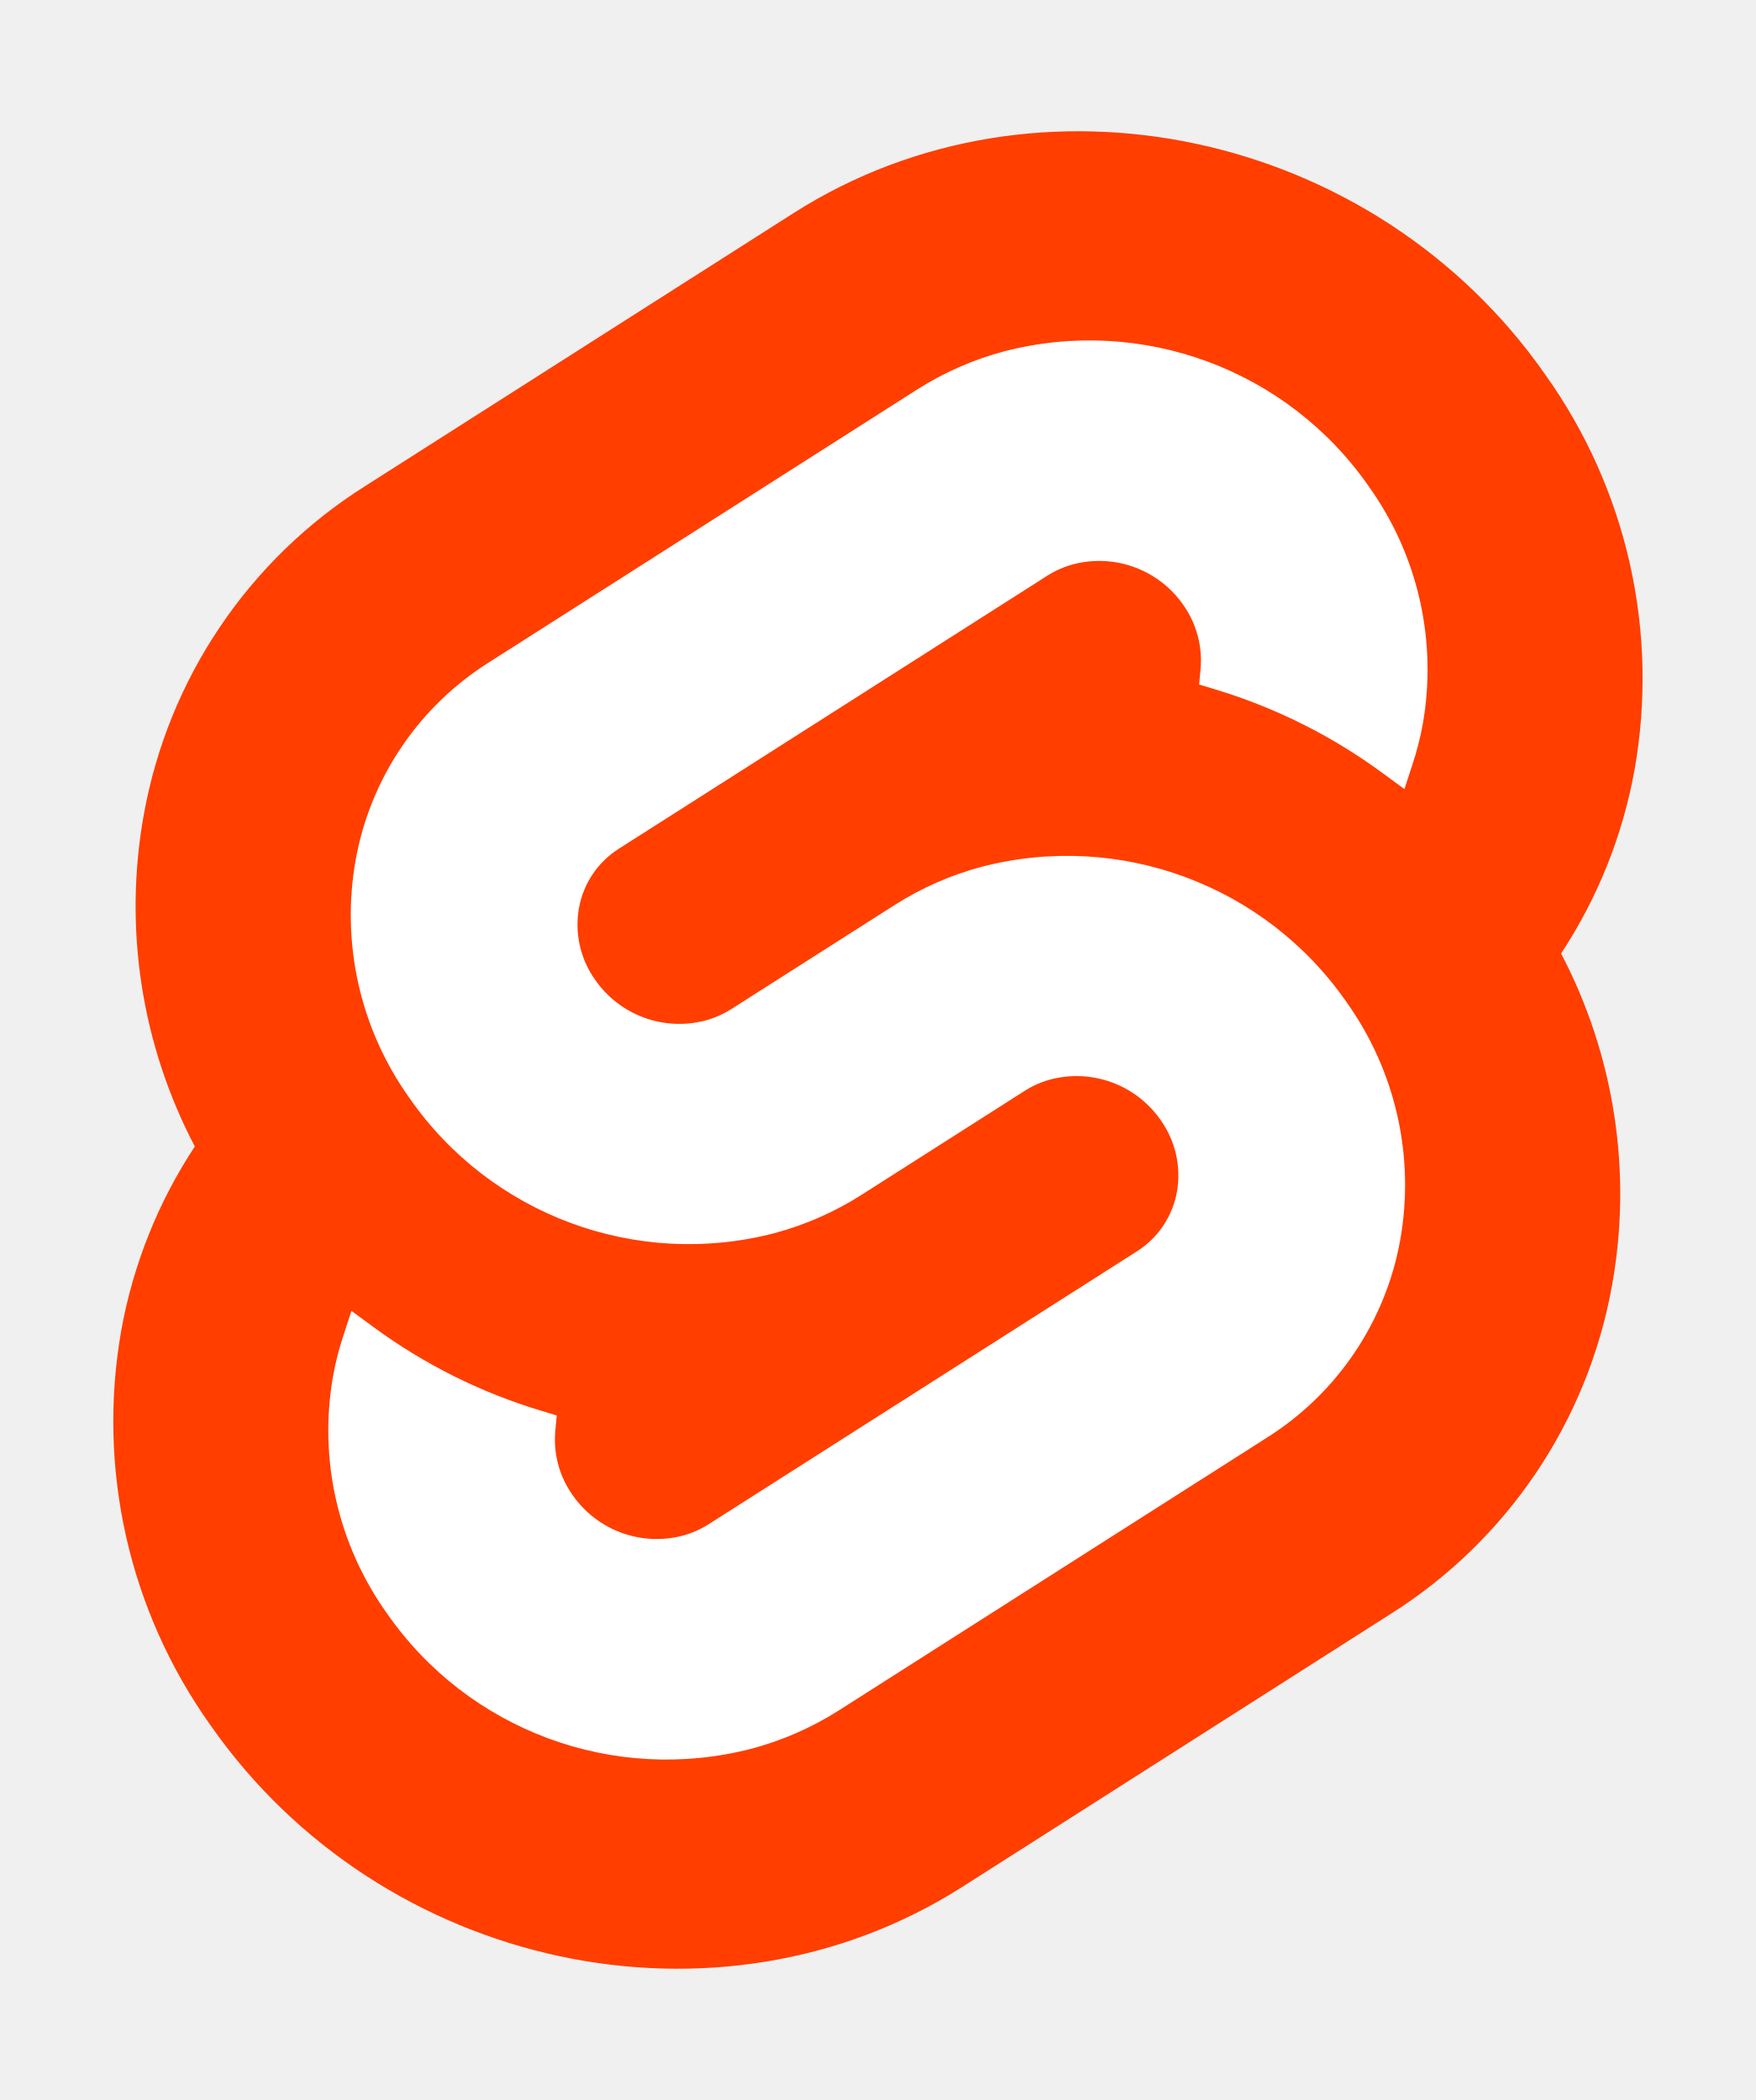
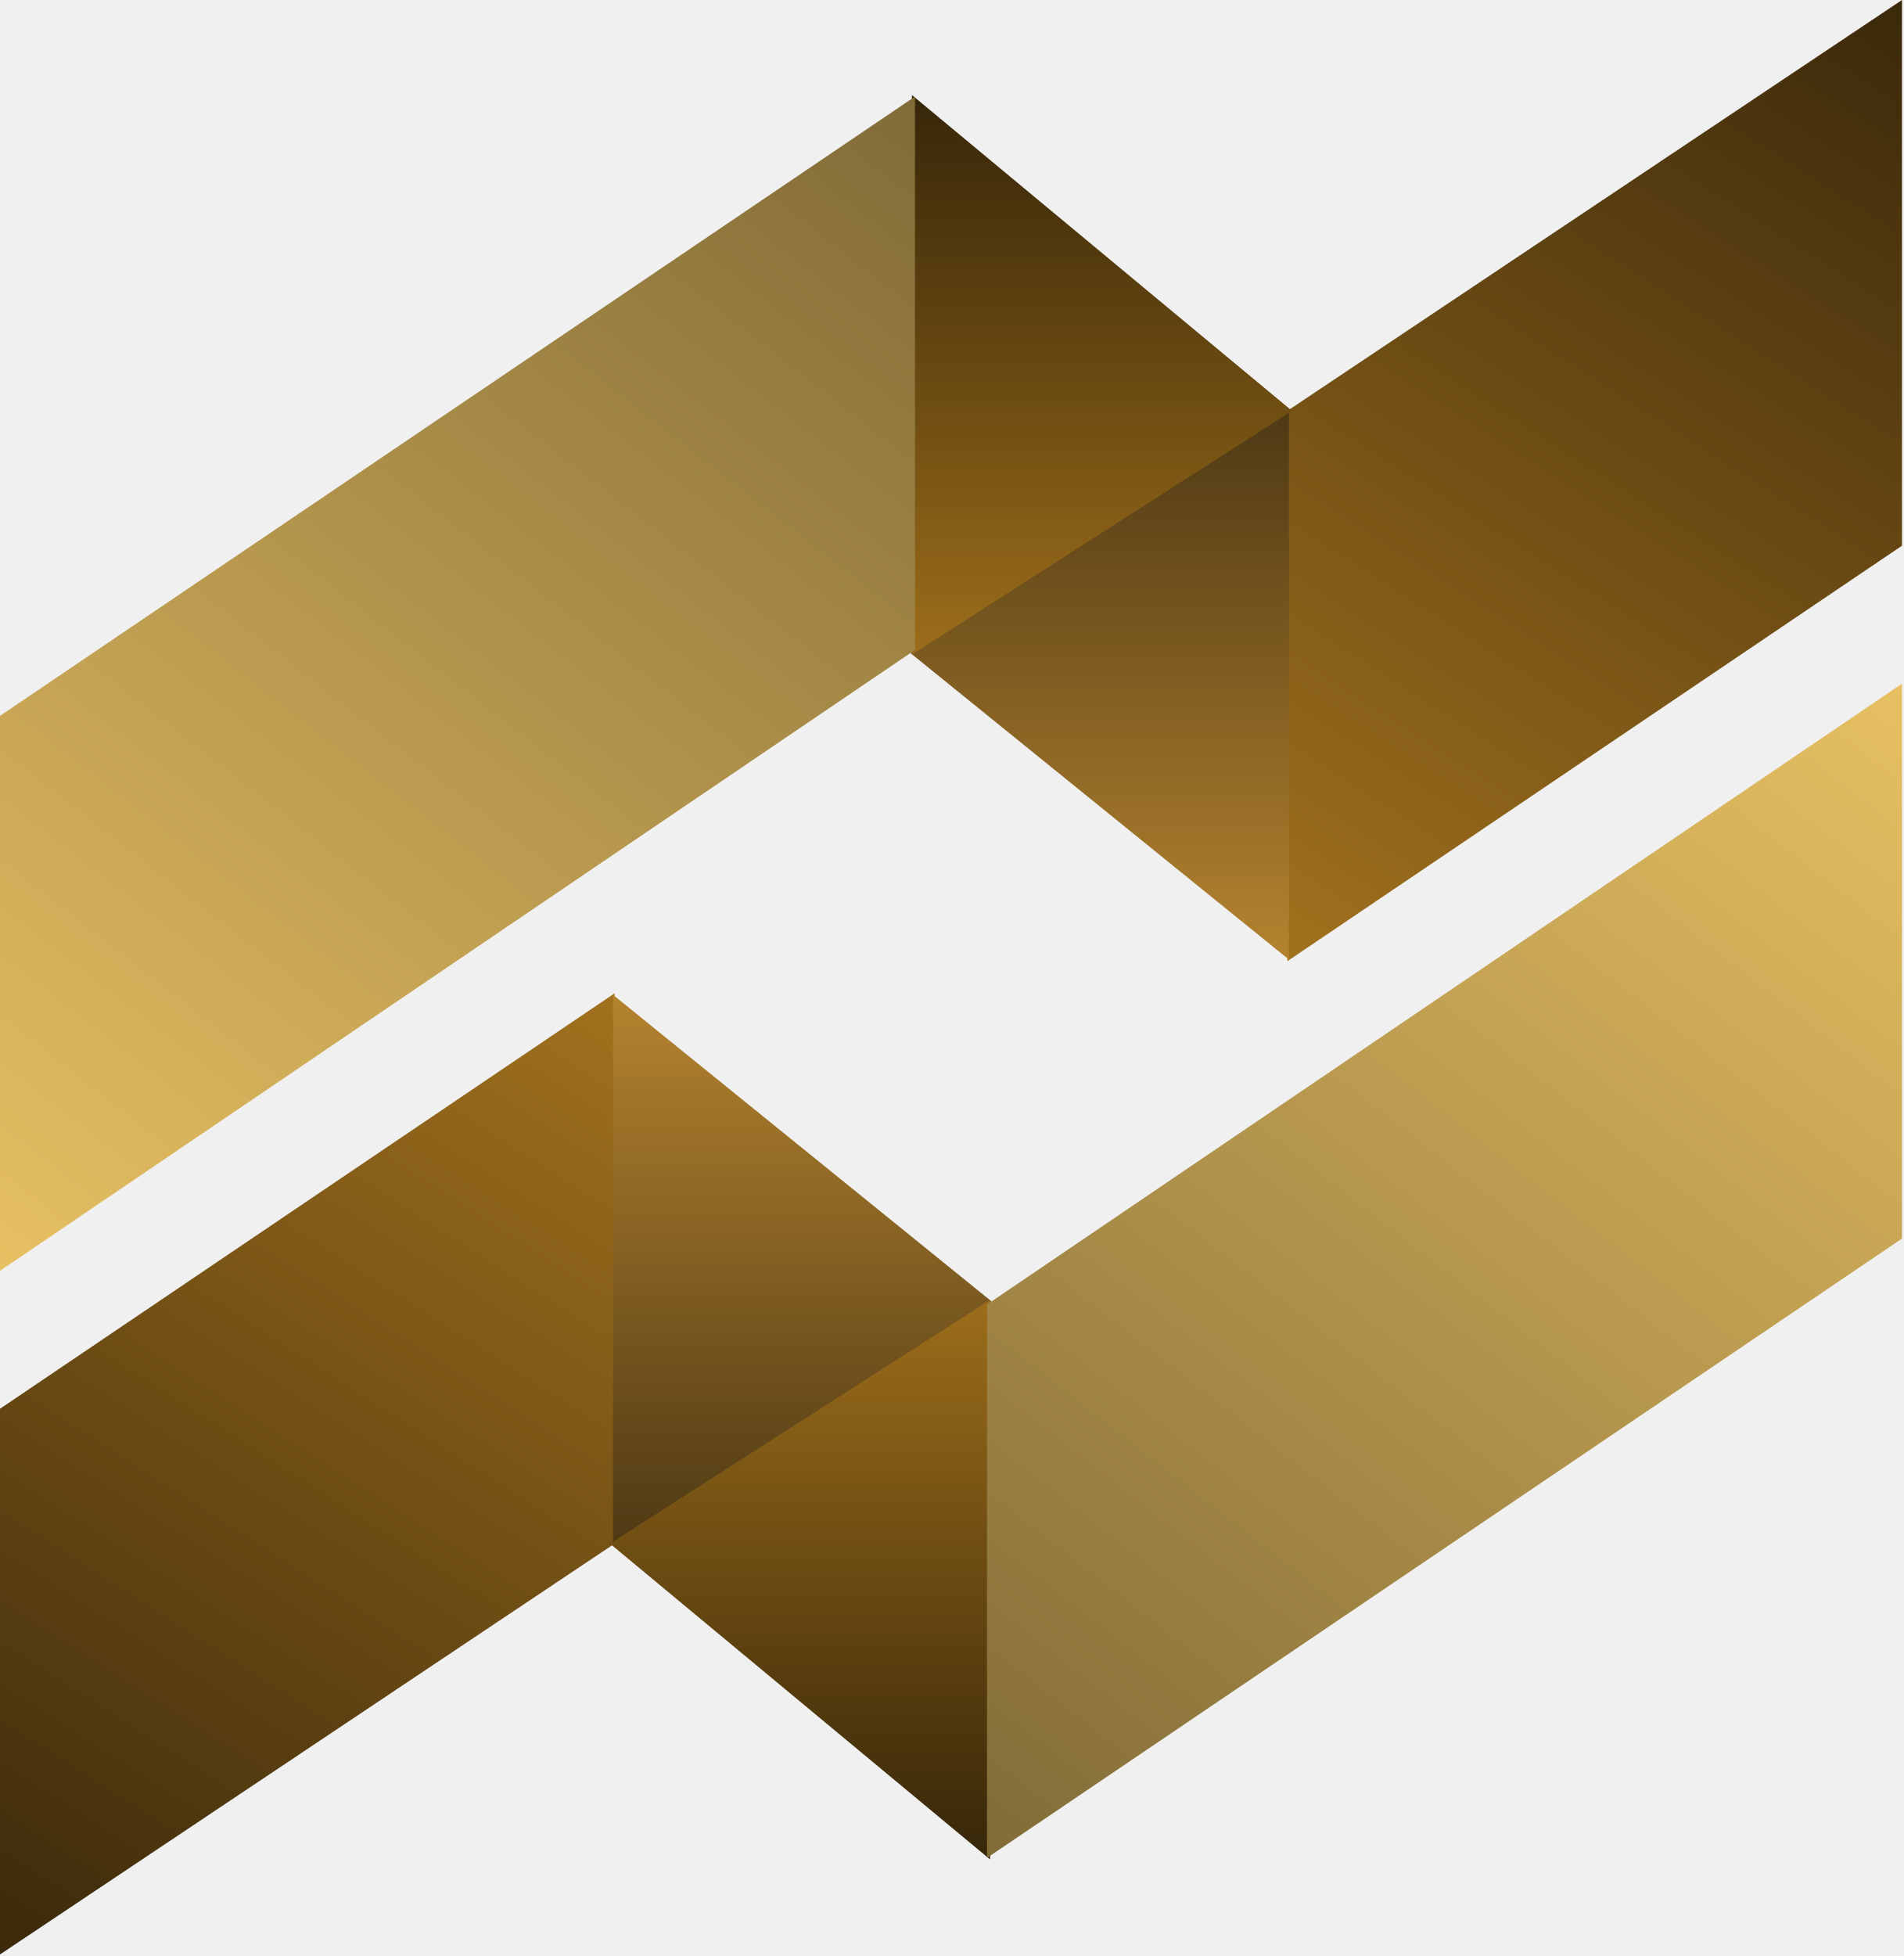
- <svg xmlns="http://www.w3.org/2000/svg" width="107" height="128" viewBox="0 0 107 128">
-   <path d="M94.157 22.819c-10.4-14.885-30.94-19.297-45.792-9.835L22.282 29.608A29.92 29.92 0 0 0 8.764 49.65a31.5 31.5 0 0 0 3.108 20.231 30 30 0 0 0-4.477 11.183 31.9 31.9 0 0 0 5.448 24.116c10.402 14.887 30.942 19.297 45.791 9.835l26.083-16.624A29.92 29.92 0 0 0 98.235 78.35a31.53 31.53 0 0 0-3.105-20.232 30 30 0 0 0 4.474-11.182 31.88 31.88 0 0 0-5.447-24.116" style="fill:#ff3e00" />
-   <path d="M45.817 106.582a20.72 20.72 0 0 1-22.237-8.243 19.17 19.17 0 0 1-3.277-14.503 18 18 0 0 1 .624-2.435l.49-1.498 1.337.981a33.6 33.6 0 0 0 10.203 5.098l.97.294-.09.968a5.85 5.85 0 0 0 1.052 3.878 6.24 6.24 0 0 0 6.695 2.485 5.8 5.8 0 0 0 1.603-.704L69.27 76.28a5.43 5.43 0 0 0 2.45-3.631 5.8 5.8 0 0 0-.987-4.371 6.24 6.24 0 0 0-6.698-2.487 5.7 5.7 0 0 0-1.6.704l-9.953 6.345a19 19 0 0 1-5.296 2.326 20.72 20.72 0 0 1-22.237-8.243 19.17 19.17 0 0 1-3.277-14.502 17.99 17.99 0 0 1 8.13-12.052l26.081-16.623a19 19 0 0 1 5.3-2.329 20.72 20.72 0 0 1 22.237 8.243 19.17 19.17 0 0 1 3.277 14.503 18 18 0 0 1-.624 2.435l-.49 1.498-1.337-.98a33.6 33.6 0 0 0-10.203-5.1l-.97-.294.09-.968a5.86 5.86 0 0 0-1.052-3.878 6.24 6.24 0 0 0-6.696-2.485 5.8 5.8 0 0 0-1.602.704L37.73 51.72a5.42 5.42 0 0 0-2.449 3.63 5.79 5.79 0 0 0 .986 4.372 6.24 6.24 0 0 0 6.698 2.486 5.8 5.8 0 0 0 1.602-.704l9.952-6.342a19 19 0 0 1 5.295-2.328 20.72 20.72 0 0 1 22.237 8.242 19.17 19.17 0 0 1 3.277 14.503 18 18 0 0 1-8.13 12.053l-26.081 16.622a19 19 0 0 1-5.3 2.328" style="fill:#fff" />
+ <svg xmlns="http://www.w3.org/2000/svg" width="621" height="638" viewBox="0 0 621 638" fill="none">
+   <path d="M200.5 324V503.5L0 637.5V459.5L200.5 324Z" fill="url(#paint0_linear_6_25)" />
+   <path d="M200 324.5L323.5 424.5L200 504V324.5Z" fill="url(#paint1_linear_6_25)" />
+   <path d="M323 424V606.5L199 503.5L323 424Z" fill="url(#paint2_linear_6_25)" />
+   <path d="M620.5 223V404L322 606V425.5L620.5 223Z" fill="url(#paint3_linear_6_25)" />
+   <path d="M420 313.5V134L620.5 0V178L420 313.5Z" fill="url(#paint4_linear_6_25)" />
+   <path d="M420.5 313L297 213L420.5 133.5V313Z" fill="url(#paint5_linear_6_25)" />
+   <path d="M297.5 213.5V31L421.5 134L297.5 213.5Z" fill="url(#paint6_linear_6_25)" />
+   <path d="M0 414.5V233.5L298.5 31.5L298.5 212L0 414.5Z" fill="url(#paint7_linear_6_25)" />
+   <defs>
+     <linearGradient id="paint0_linear_6_25" x1="201" y1="324" x2="-2.24951e-06" y2="637" gradientUnits="userSpaceOnUse">
+       <stop stop-color="#A1711D" />
+       <stop offset="1" stop-color="#3B290B" />
+     </linearGradient>
+     <linearGradient id="paint1_linear_6_25" x1="261.75" y1="324.5" x2="261.75" y2="504" gradientUnits="userSpaceOnUse">
+       <stop stop-color="#B4832F" />
+       <stop offset="1" stop-color="#4E3914" />
+     </linearGradient>
+     <linearGradient id="paint2_linear_6_25" x1="261" y1="424" x2="261" y2="606.5" gradientUnits="userSpaceOnUse">
+       <stop stop-color="#9C6D1A" />
+       <stop offset="1" stop-color="#362609" />
+     </linearGradient>
+     <linearGradient id="paint3_linear_6_25" x1="621" y1="223" x2="322" y2="606" gradientUnits="userSpaceOnUse">
+       <stop stop-color="#E7C062" />
+       <stop offset="1" stop-color="#816B37" />
+     </linearGradient>
+     <linearGradient id="paint4_linear_6_25" x1="419.5" y1="313.5" x2="620.5" y2="0.5" gradientUnits="userSpaceOnUse">
+       <stop stop-color="#A1711D" />
+       <stop offset="1" stop-color="#3B290B" />
+     </linearGradient>
+     <linearGradient id="paint5_linear_6_25" x1="358.75" y1="313" x2="358.75" y2="133.5" gradientUnits="userSpaceOnUse">
+       <stop stop-color="#B4832F" />
+       <stop offset="1" stop-color="#4E3914" />
+     </linearGradient>
+     <linearGradient id="paint6_linear_6_25" x1="359.5" y1="213.5" x2="359.5" y2="31" gradientUnits="userSpaceOnUse">
+       <stop stop-color="#9C6D1A" />
+       <stop offset="1" stop-color="#362609" />
+     </linearGradient>
+     <linearGradient id="paint7_linear_6_25" x1="-0.5" y1="414.5" x2="298.5" y2="31.5" gradientUnits="userSpaceOnUse">
+       <stop stop-color="#E7C062" />
+       <stop offset="1" stop-color="#816B37" />
+     </linearGradient>
+   </defs>
</svg>
